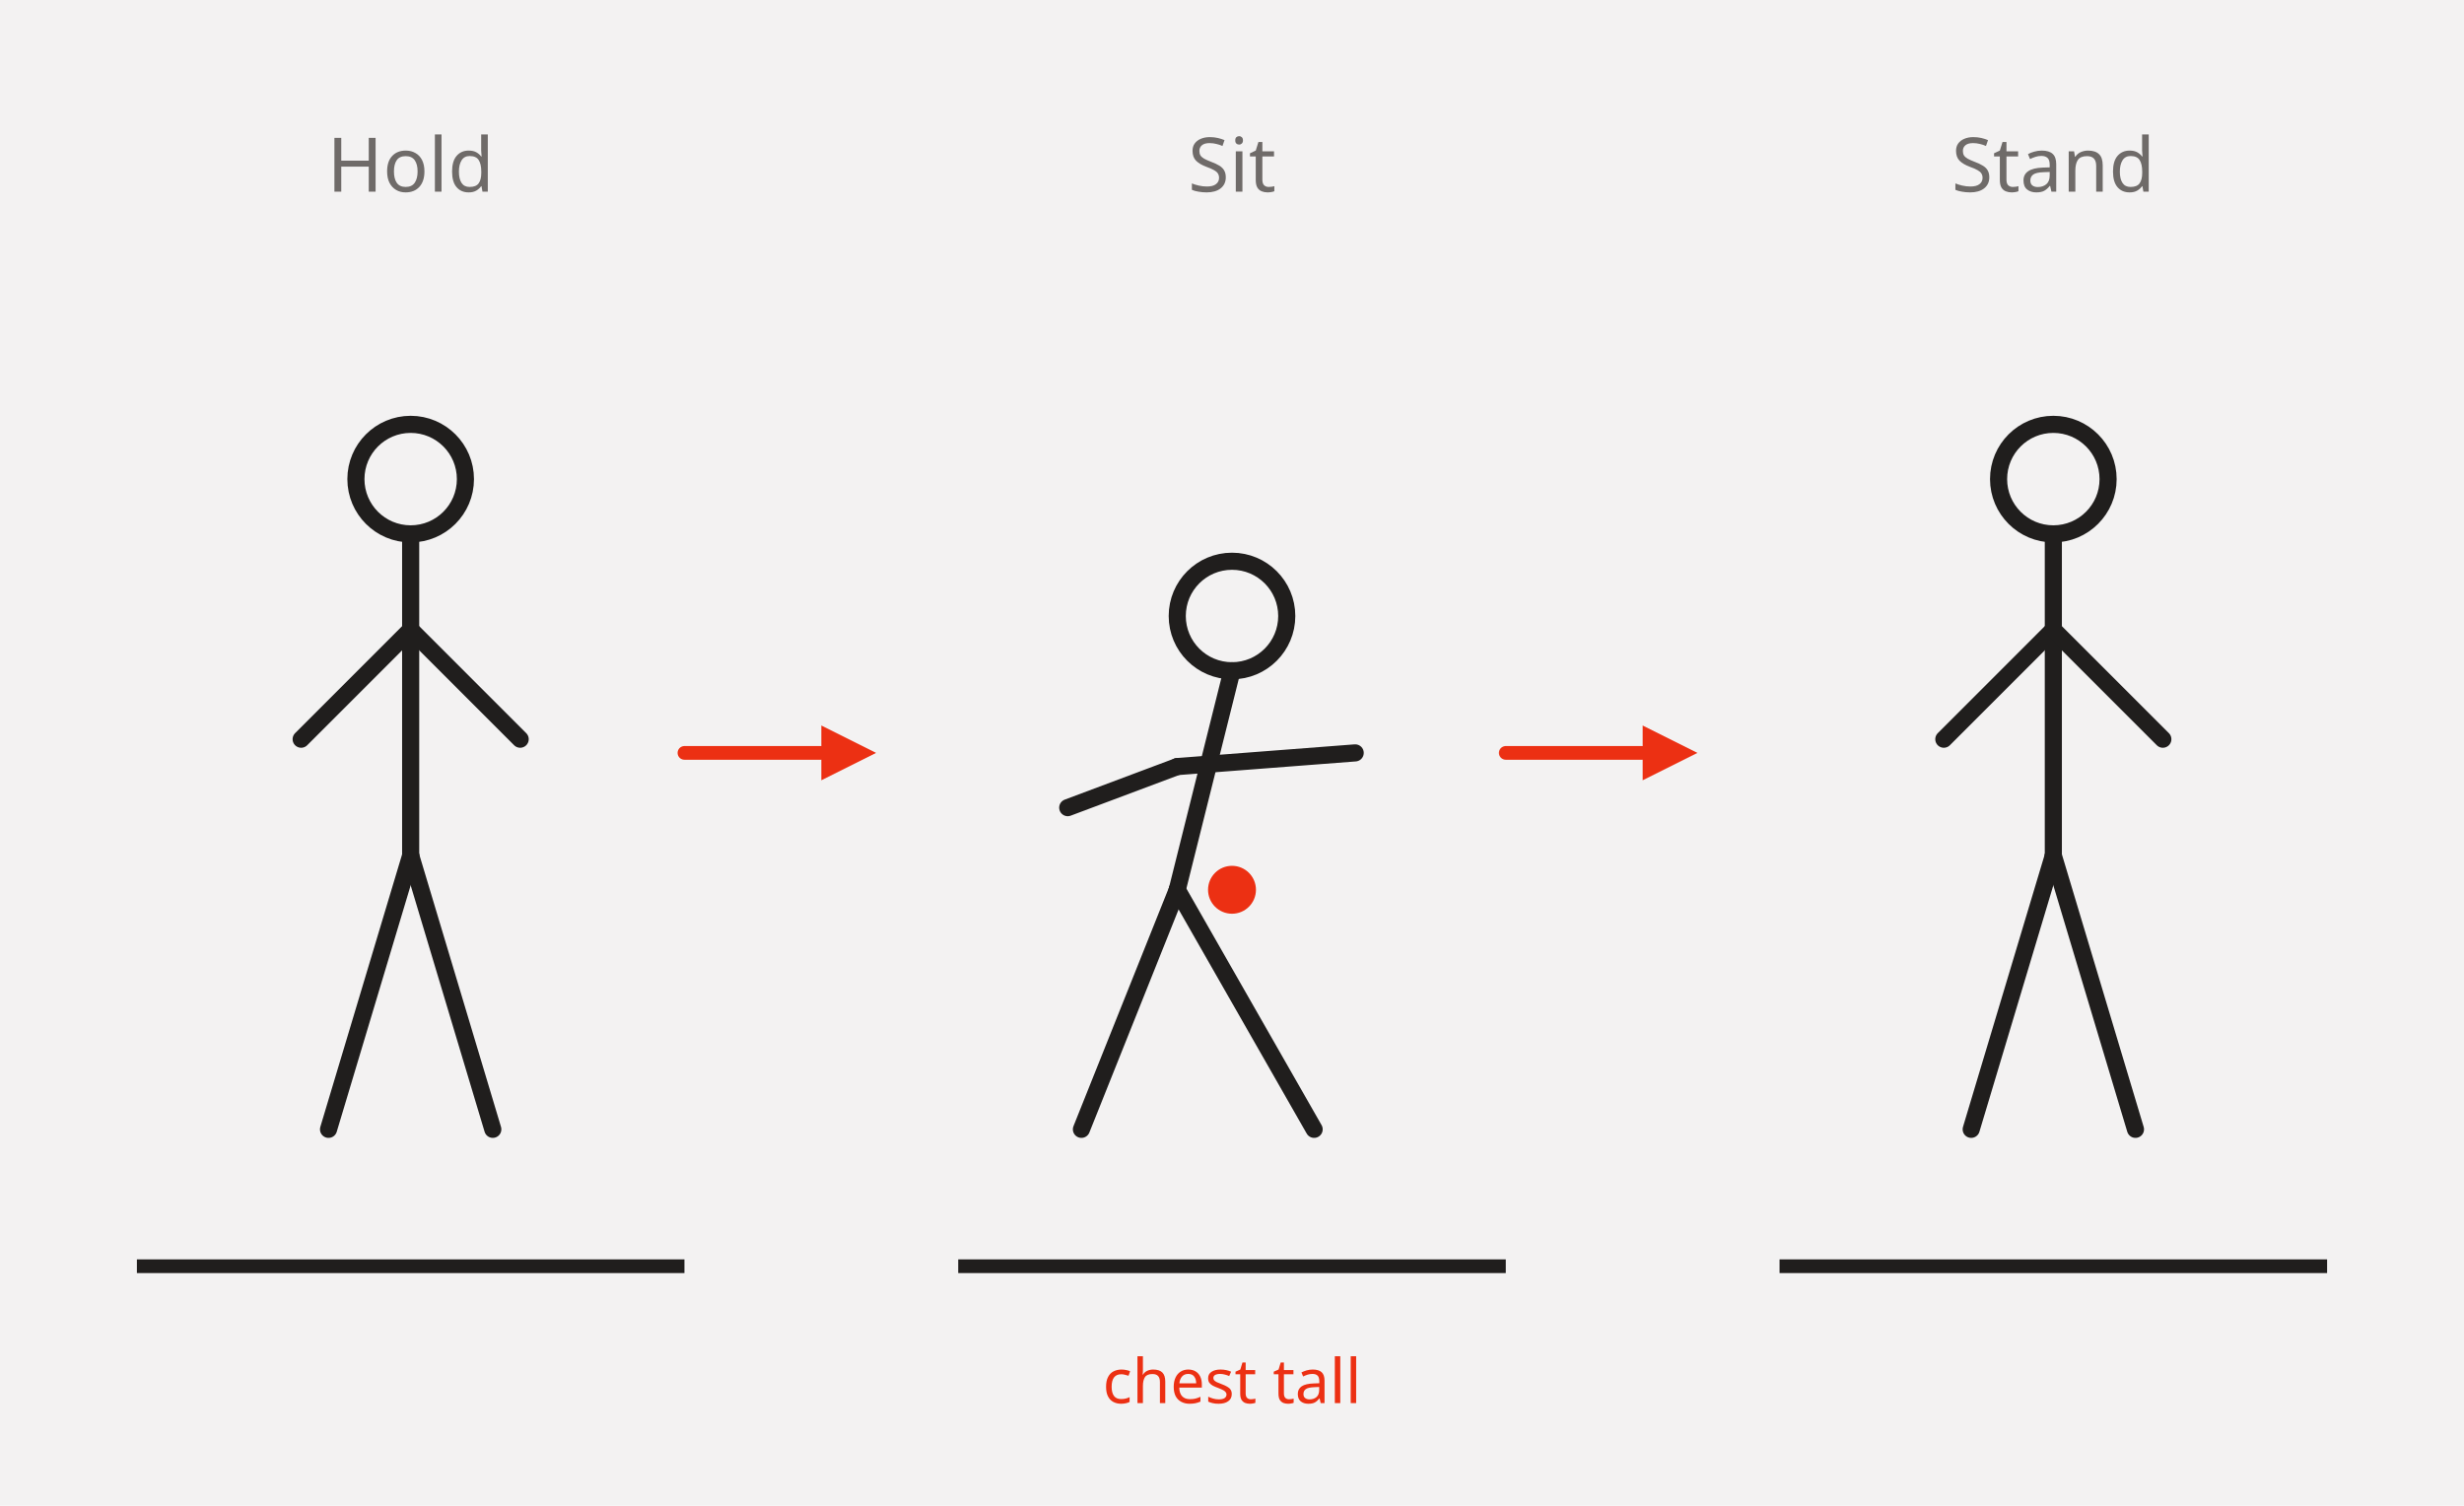
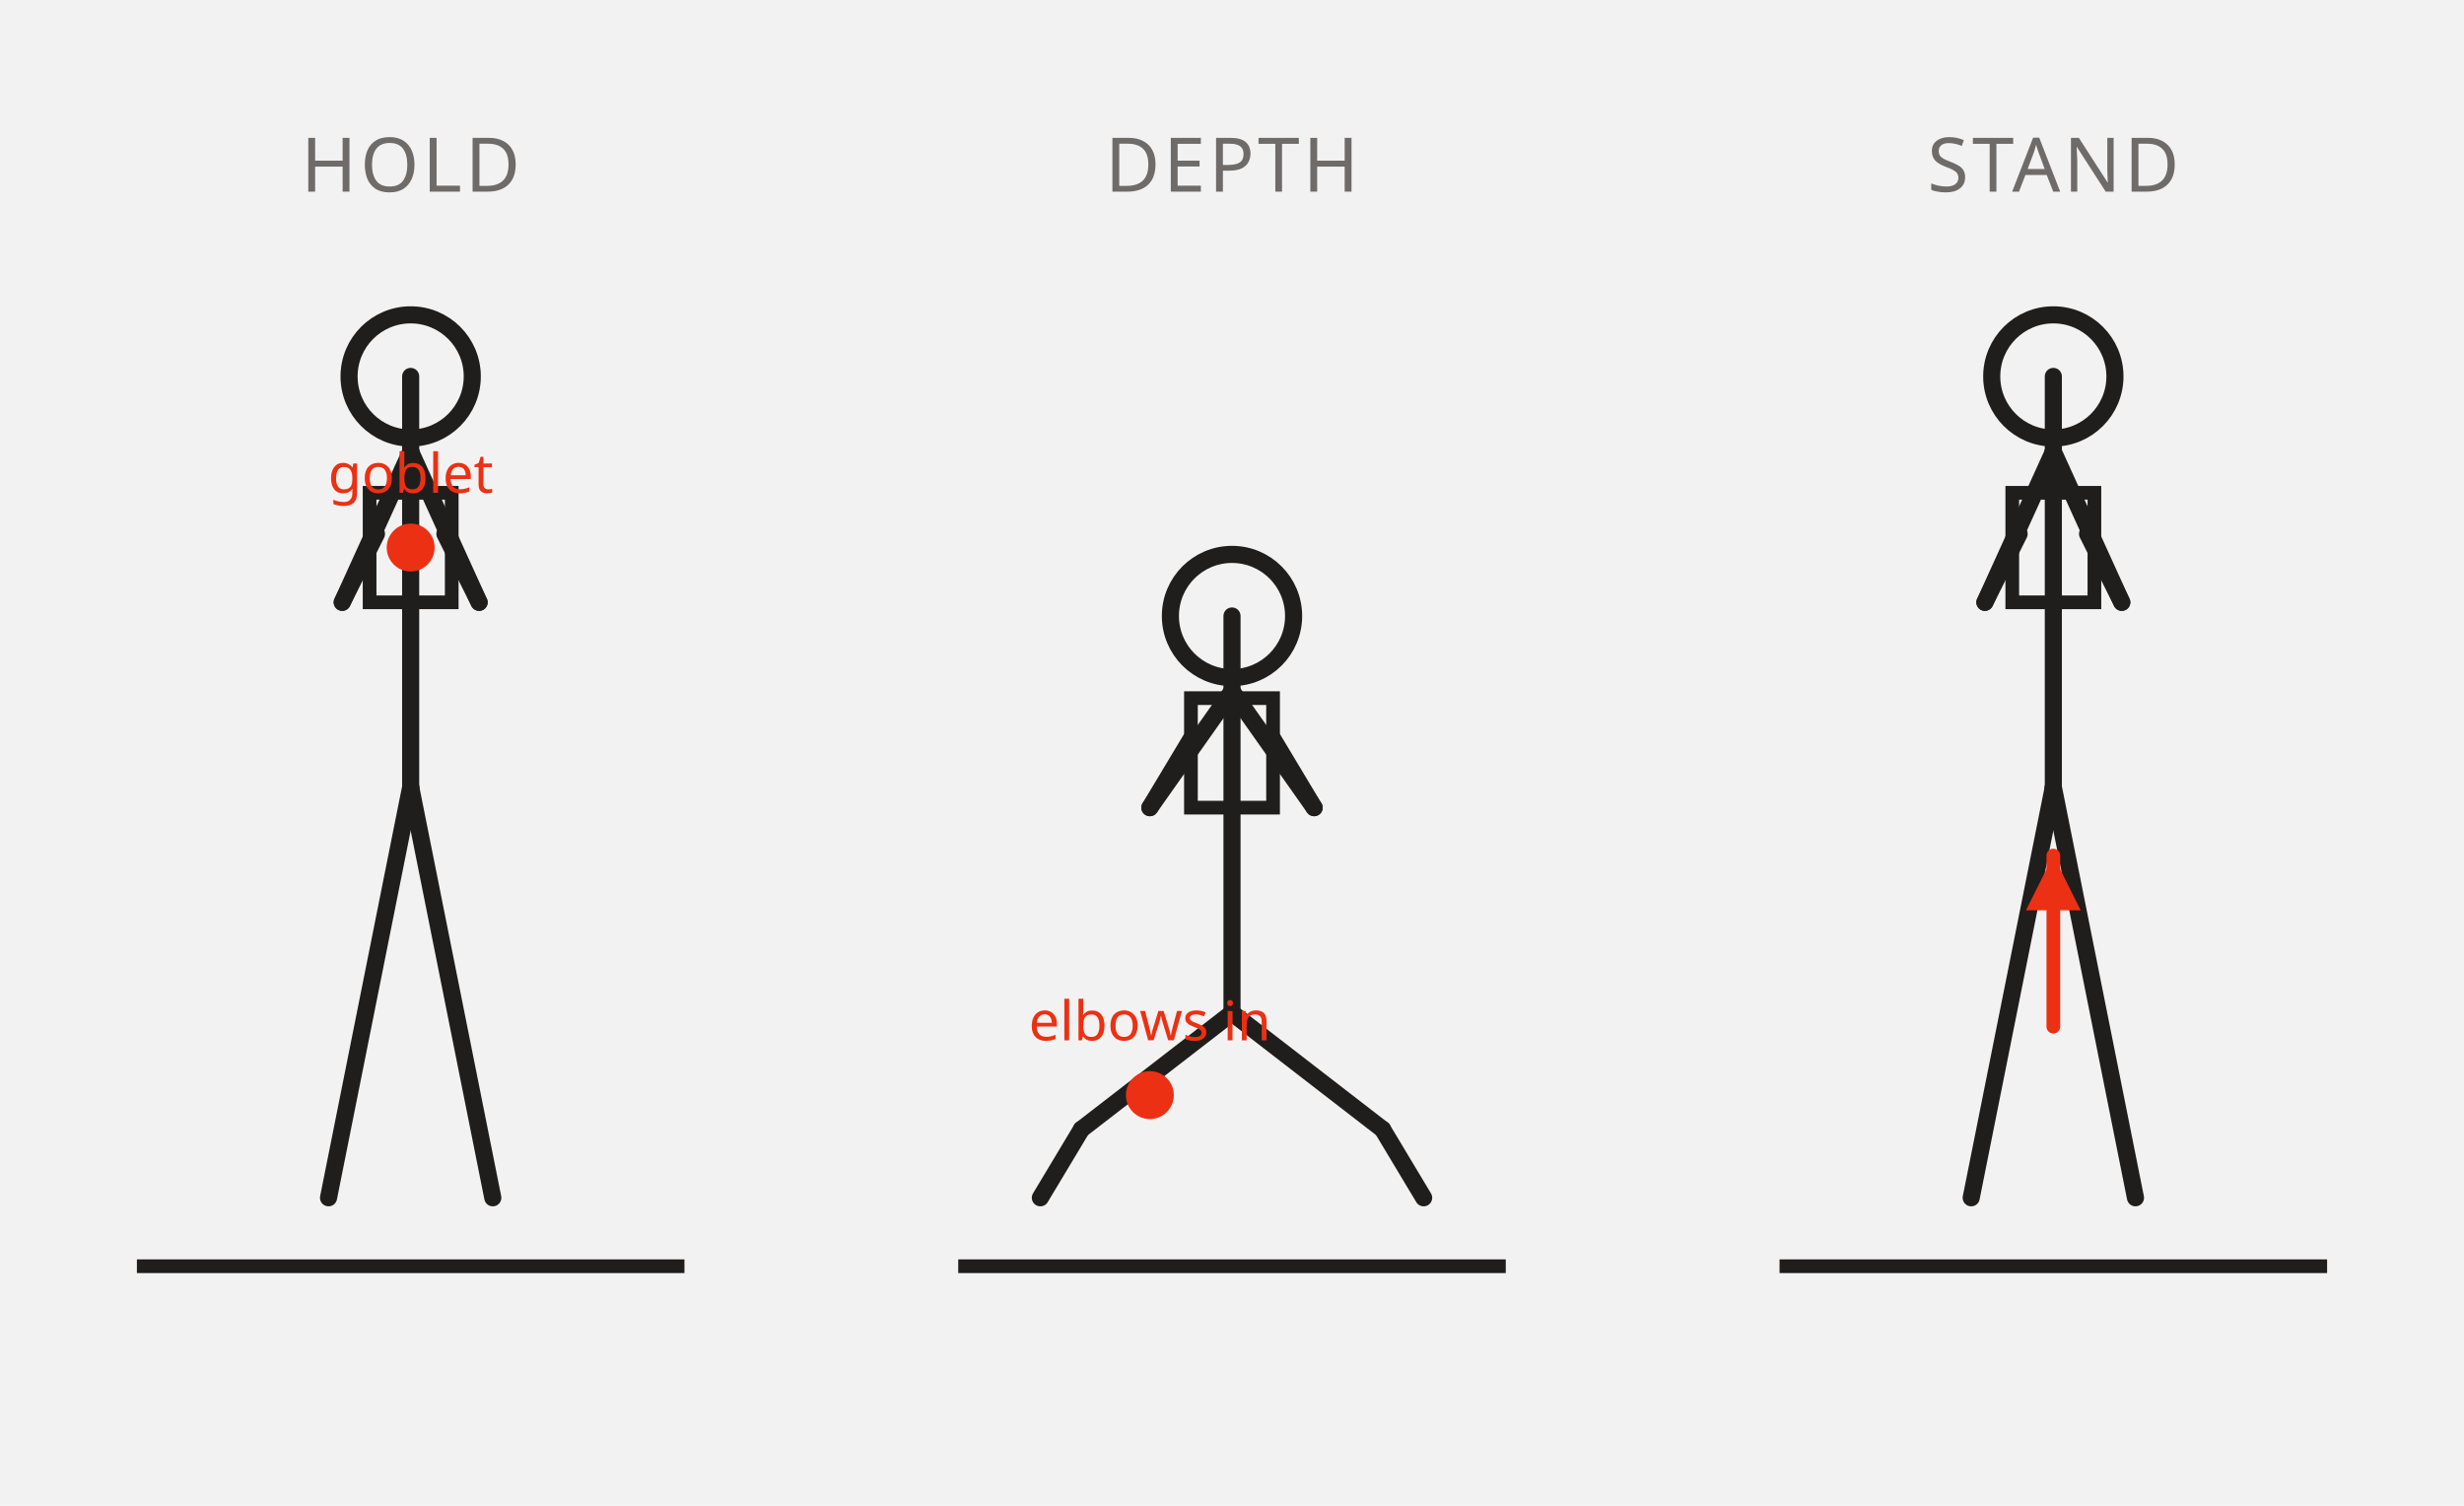
- <svg xmlns="http://www.w3.org/2000/svg" viewBox="0 0 360 220" fill="none" role="img" aria-label="Goblet squat form: Hold, Sit, Stand">
+ <svg xmlns="http://www.w3.org/2000/svg" viewBox="0 0 360 220" fill="none" role="img" aria-label="Goblet squat form: hold, depth, stand">
  <rect width="360" height="220" fill="#f3f2f2" />
-   <text x="60" y="28" text-anchor="middle" fill="#6f6b69" font-family="Archivo, system-ui, sans-serif" font-size="11">Hold</text>
-   <text x="180" y="28" text-anchor="middle" fill="#6f6b69" font-family="Archivo, system-ui, sans-serif" font-size="11">Sit</text>
-   <text x="300" y="28" text-anchor="middle" fill="#6f6b69" font-family="Archivo, system-ui, sans-serif" font-size="11">Stand</text>
+   <text x="60" y="28" text-anchor="middle" fill="#6f6b69" font-family="Archivo, system-ui, sans-serif" font-size="11" letter-spacing="0.5">HOLD</text>
+   <text x="180" y="28" text-anchor="middle" fill="#6f6b69" font-family="Archivo, system-ui, sans-serif" font-size="11" letter-spacing="0.5">DEPTH</text>
+   <text x="300" y="28" text-anchor="middle" fill="#6f6b69" font-family="Archivo, system-ui, sans-serif" font-size="11" letter-spacing="0.5">STAND</text>
  <line x1="20" y1="185" x2="100" y2="185" stroke="#201e1d" stroke-width="2" />
  <line x1="140" y1="185" x2="220" y2="185" stroke="#201e1d" stroke-width="2" />
  <line x1="260" y1="185" x2="340" y2="185" stroke="#201e1d" stroke-width="2" />
-   <g stroke="#201e1d" stroke-width="2.5" stroke-linecap="round" stroke-linejoin="round">
-     <circle cx="60" cy="70" r="8" />
-     <line x1="60" y1="78" x2="60" y2="125" />
-     <line x1="60" y1="92" x2="44" y2="108" />
-     <line x1="60" y1="92" x2="76" y2="108" />
-     <line x1="60" y1="125" x2="48" y2="165" />
-     <line x1="60" y1="125" x2="72" y2="165" />
+   <g stroke="#201e1d" stroke-width="2.5" stroke-linecap="round" stroke-linejoin="round" fill="none">
+     <circle cx="60" cy="55" r="9" />
+     <line x1="60" y1="55" x2="60" y2="66" />
+     <line x1="60" y1="66" x2="60" y2="115" />
+     <line x1="60" y1="66" x2="60" y2="66" />
+     <line x1="60" y1="66" x2="60" y2="66" />
+     <line x1="60" y1="66" x2="50" y2="88" />
+     <line x1="50" y1="88" x2="55" y2="78" />
+     <line x1="60" y1="66" x2="70" y2="88" />
+     <line x1="70" y1="88" x2="65" y2="78" />
+     <line x1="60" y1="115" x2="48" y2="175" />
+     <line x1="60" y1="115" x2="72" y2="175" />
  </g>
-   <g stroke="#201e1d" stroke-width="2.5" stroke-linecap="round" stroke-linejoin="round">
-     <circle cx="180" cy="90" r="8" />
-     <line x1="180" y1="98" x2="172" y2="130" />
-     <line x1="172" y1="112" x2="156" y2="118" />
-     <line x1="172" y1="112" x2="198" y2="110" />
-     <line x1="172" y1="130" x2="158" y2="165" />
-     <line x1="172" y1="130" x2="192" y2="165" />
+   <rect x="54" y="72" width="12" height="16" fill="none" stroke="#201e1d" stroke-width="2" />
+   <circle cx="60" cy="80" r="3.5" fill="#ec3013" />
+   <text x="60" y="72" text-anchor="middle" fill="#ec3013" font-family="Archivo, system-ui, sans-serif" font-size="8">goblet</text>
+   <g stroke="#201e1d" stroke-width="2.5" stroke-linecap="round" stroke-linejoin="round" fill="none">
+     <circle cx="180" cy="90" r="9" />
+     <line x1="180" y1="90" x2="180" y2="101" />
+     <line x1="180" y1="101" x2="180" y2="148" />
+     <line x1="180" y1="101" x2="180" y2="101" />
+     <line x1="180" y1="101" x2="180" y2="101" />
+     <line x1="180" y1="101" x2="168" y2="118" />
+     <line x1="168" y1="118" x2="174" y2="108" />
+     <line x1="180" y1="101" x2="192" y2="118" />
+     <line x1="192" y1="118" x2="186" y2="108" />
+     <line x1="180" y1="148" x2="158" y2="165" />
+     <line x1="158" y1="165" x2="152" y2="175" />
+     <line x1="180" y1="148" x2="202" y2="165" />
+     <line x1="202" y1="165" x2="208" y2="175" />
  </g>
-   <g stroke="#201e1d" stroke-width="2.5" stroke-linecap="round" stroke-linejoin="round">
-     <circle cx="300" cy="70" r="8" />
-     <line x1="300" y1="78" x2="300" y2="125" />
-     <line x1="300" y1="92" x2="284" y2="108" />
-     <line x1="300" y1="92" x2="316" y2="108" />
-     <line x1="300" y1="125" x2="288" y2="165" />
-     <line x1="300" y1="125" x2="312" y2="165" />
+   <rect x="174" y="102" width="12" height="16" fill="none" stroke="#201e1d" stroke-width="2" />
+   <circle cx="168" cy="160" r="3.5" fill="#ec3013" />
+   <text x="168" y="152" text-anchor="middle" fill="#ec3013" font-family="Archivo, system-ui, sans-serif" font-size="8">elbows in</text>
+   <g stroke="#201e1d" stroke-width="2.5" stroke-linecap="round" stroke-linejoin="round" fill="none">
+     <circle cx="300" cy="55" r="9" />
+     <line x1="300" y1="55" x2="300" y2="66" />
+     <line x1="300" y1="66" x2="300" y2="115" />
+     <line x1="300" y1="66" x2="300" y2="66" />
+     <line x1="300" y1="66" x2="300" y2="66" />
+     <line x1="300" y1="66" x2="290" y2="88" />
+     <line x1="290" y1="88" x2="295" y2="78" />
+     <line x1="300" y1="66" x2="310" y2="88" />
+     <line x1="310" y1="88" x2="305" y2="78" />
+     <line x1="300" y1="115" x2="288" y2="175" />
+     <line x1="300" y1="115" x2="312" y2="175" />
  </g>
-   <path d="M100 110 L120 110" stroke="#ec3013" stroke-width="2" stroke-linecap="round" />
-   <polygon points="120,106 128,110 120,114" fill="#ec3013" />
-   <path d="M220 110 L240 110" stroke="#ec3013" stroke-width="2" stroke-linecap="round" />
-   <polygon points="240,106 248,110 240,114" fill="#ec3013" />
-   <circle cx="180" cy="130" r="3.5" fill="#ec3013" />
-   <text x="180" y="205" text-anchor="middle" fill="#ec3013" font-family="Archivo, system-ui, sans-serif" font-size="9">chest tall</text>
+   <rect x="294" y="72" width="12" height="16" fill="none" stroke="#201e1d" stroke-width="2" />
+   <path d="M300 150 L300 125" stroke="#ec3013" stroke-width="2" stroke-linecap="round" />
+   <polygon points="300,125 304,133 296,133" fill="#ec3013" />
</svg>
